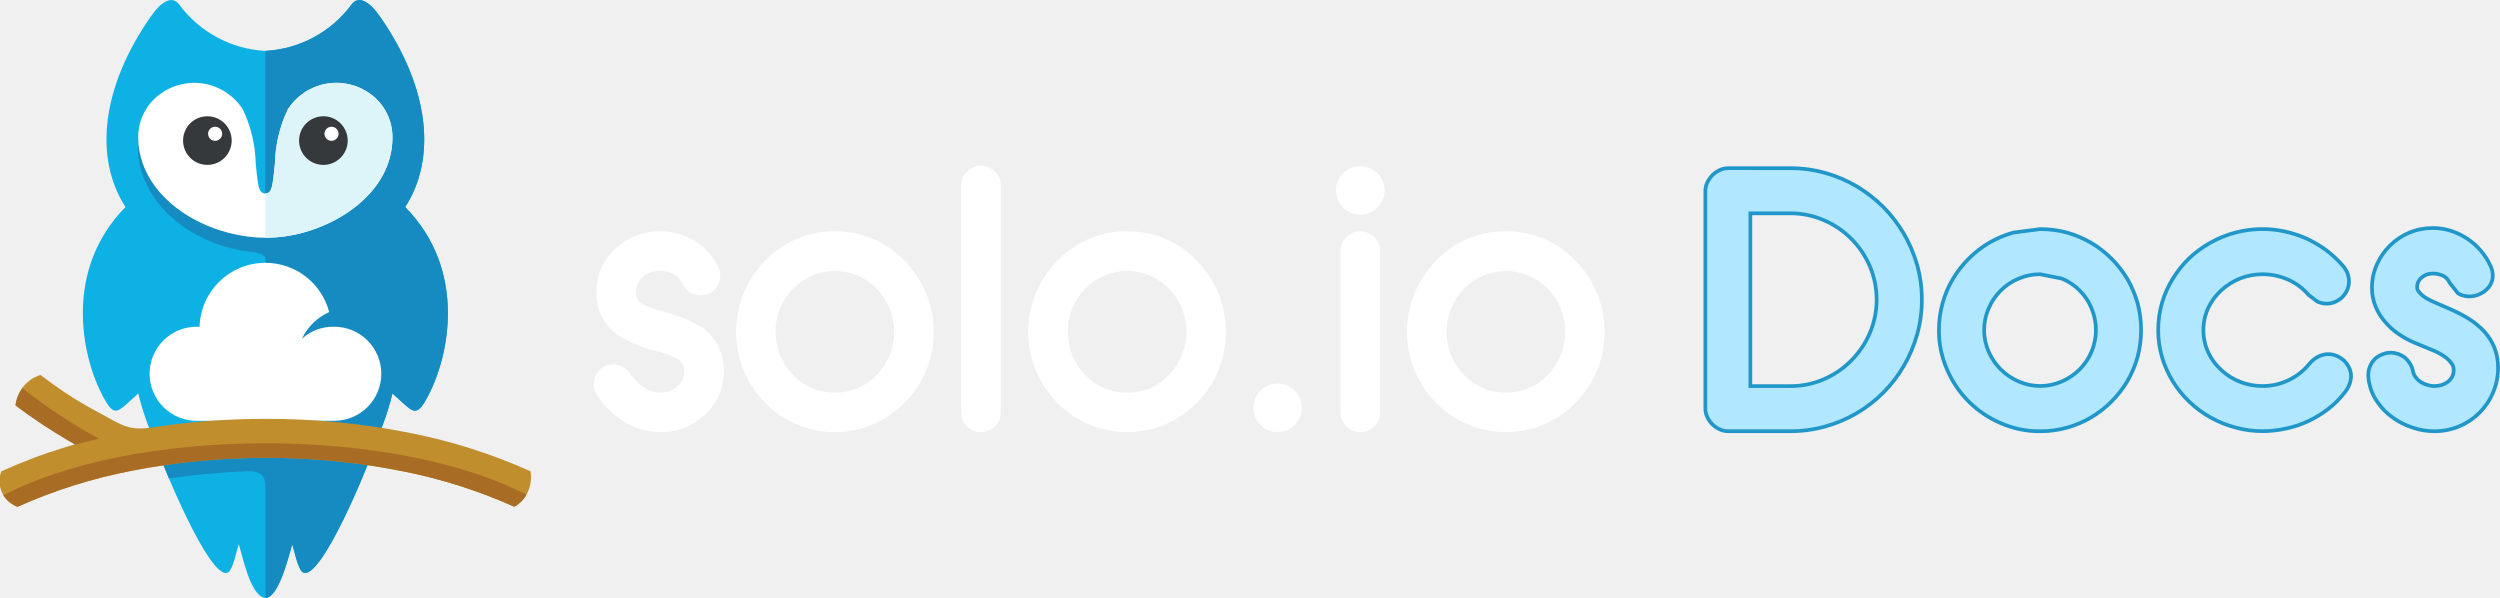
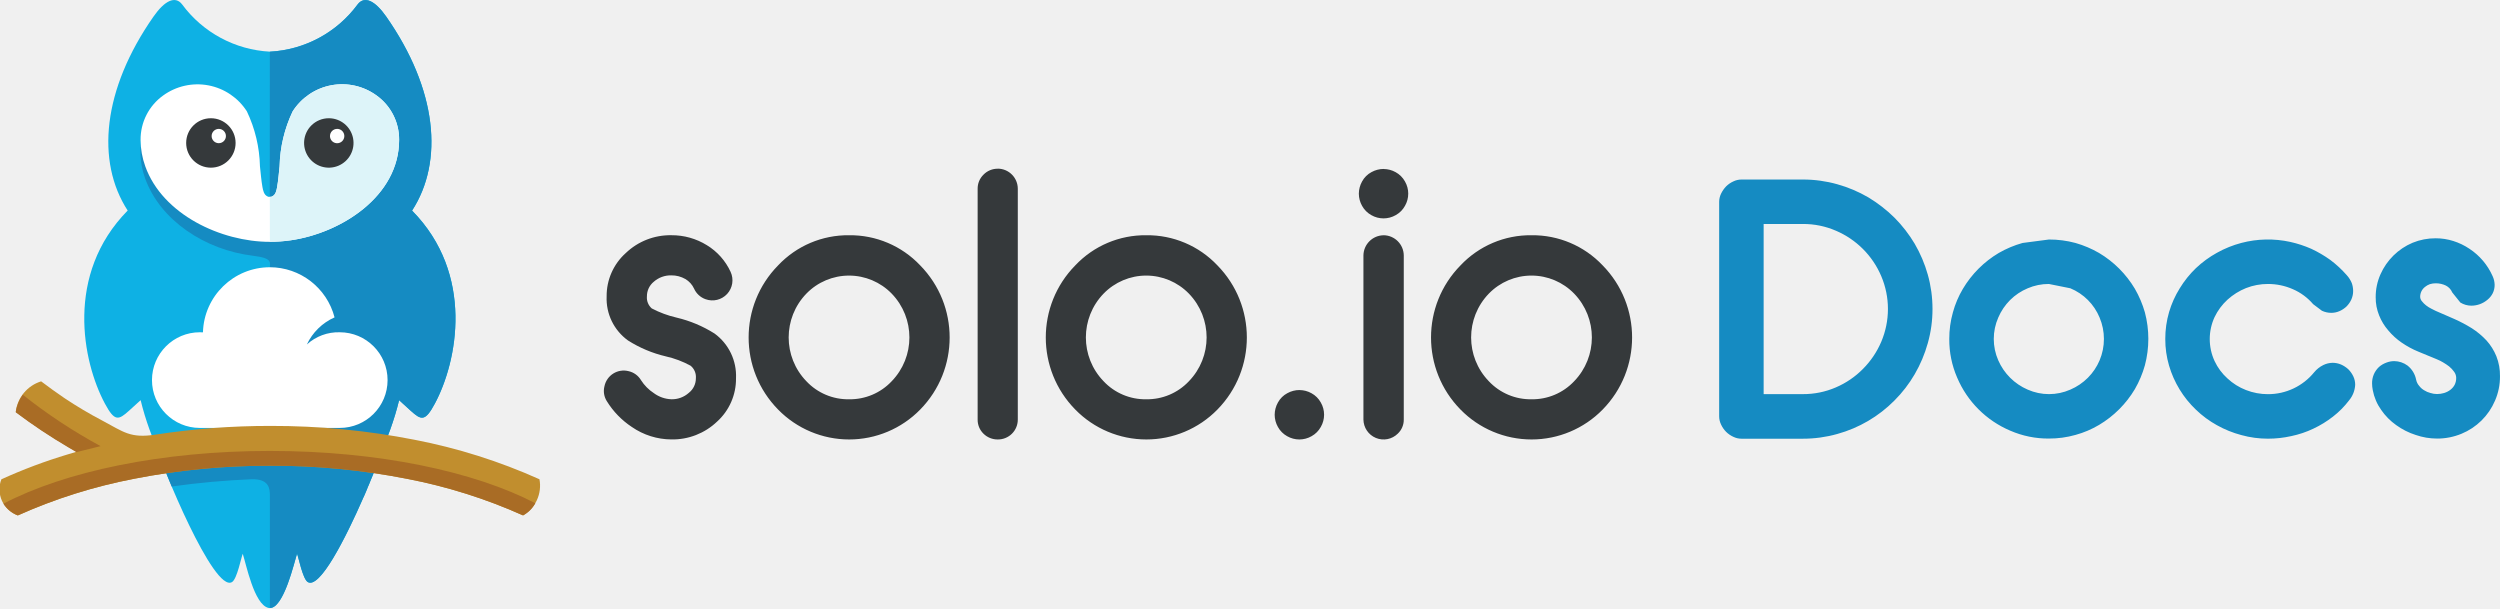
- <svg xmlns="http://www.w3.org/2000/svg" width="168.25" height="40.24" viewBox="0 0 168.25 40.24">
-   <defs>
-     <style>.soloLogoA,.soloLogoD{fill:#fff;}.soloLogoB{fill:#0eb1e4;}.soloLogoB,.soloLogoC,.soloLogoD,.soloLogoE,.soloLogoF,.soloLogoG,.soloLogoH{fill-rule:evenodd;}.soloLogoC{fill:#158bc2;}.soloLogoE{fill:#ddf4f9;}.soloLogoF{fill:#35393b;}.soloLogoG{fill:#c18e2e;}.soloLogoH{fill:#a96c25;}.soloLogoI{fill:#b1e7ff;stroke:#2196c9;stroke-width:0.25px;}</style>
-   </defs>
-   <g transform="translate(-92 -7.977)">
-     <g transform="translate(92 7.977)">
-       <path class="soloLogoA" d="M132.558,35.14a3.793,3.793,0,0,0,2.822-1.193,4.171,4.171,0,0,0,0-5.8,3.934,3.934,0,0,0-5.643,0,4.171,4.171,0,0,0,0,5.8,3.786,3.786,0,0,0,2.821,1.193m-25.494,0a3.792,3.792,0,0,0,2.822-1.193,4.171,4.171,0,0,0,0-5.8,3.934,3.934,0,0,0-5.643,0,4.171,4.171,0,0,0,0,5.8,3.786,3.786,0,0,0,2.822,1.193Zm-19.667,0a3.791,3.791,0,0,0,2.822-1.193,4.173,4.173,0,0,0,0-5.8,3.935,3.935,0,0,0-5.644,0,4.171,4.171,0,0,0,0,5.8A3.788,3.788,0,0,0,87.4,35.14Zm29.8-.61a1.643,1.643,0,0,1,.793.208,1.554,1.554,0,0,1,.618.612,1.615,1.615,0,0,1,.005,1.623,1.552,1.552,0,0,1-.608.609,1.618,1.618,0,0,1-1.621,0,1.565,1.565,0,0,1-.607-.608,1.651,1.651,0,0,1-.217-.806,1.677,1.677,0,0,1,.216-.814,1.507,1.507,0,0,1,.62-.618,1.669,1.669,0,0,1,.8-.205Zm15.358-10.246a6.374,6.374,0,0,1,4.7,1.992,6.815,6.815,0,0,1,0,9.546,6.577,6.577,0,0,1-9.4,0,6.807,6.807,0,0,1,0-9.546A6.355,6.355,0,0,1,132.558,24.284Zm-9.79,0a1.354,1.354,0,0,1,1.333,1.337V36.478a1.26,1.26,0,0,1-.4.937,1.335,1.335,0,0,1-2.274-.937V25.621a1.35,1.35,0,0,1,1.337-1.337Zm0-4.383a1.642,1.642,0,0,1,.793.207,1.555,1.555,0,0,1,.618.612,1.613,1.613,0,0,1,0,1.623,1.546,1.546,0,0,1-.608.609,1.619,1.619,0,0,1-1.62,0,1.564,1.564,0,0,1-.607-.609,1.653,1.653,0,0,1-.216-.806,1.68,1.68,0,0,1,.216-.814,1.516,1.516,0,0,1,.62-.618,1.669,1.669,0,0,1,.8-.2Zm-15.7,4.383a6.372,6.372,0,0,1,4.7,1.992,6.815,6.815,0,0,1,0,9.546,6.577,6.577,0,0,1-9.4,0,6.806,6.806,0,0,1,0-9.546,6.356,6.356,0,0,1,4.7-1.992Zm-9.829-4.406a1.333,1.333,0,0,1,1.326,1.337V36.477A1.313,1.313,0,0,1,97.235,37.8a1.322,1.322,0,0,1-.949-.385,1.28,1.28,0,0,1-.384-.937V21.215a1.282,1.282,0,0,1,.384-.94,1.3,1.3,0,0,1,.949-.4ZM87.4,24.284a6.372,6.372,0,0,1,4.7,1.992,6.815,6.815,0,0,1,0,9.546,6.573,6.573,0,0,1-9.4,0,6.807,6.807,0,0,1,0-9.546,6.354,6.354,0,0,1,4.7-1.993ZM75.642,37.8a4.642,4.642,0,0,1-2.62-.826,5.521,5.521,0,0,1-1.652-1.7,1.259,1.259,0,0,1-.157-.994,1.3,1.3,0,0,1,1.593-1,1.284,1.284,0,0,1,.825.6,2.875,2.875,0,0,0,.849.857,2.072,2.072,0,0,0,1.162.405,1.661,1.661,0,0,0,1.153-.424,1.214,1.214,0,0,0,.467-.963.967.967,0,0,0-.348-.828,6.258,6.258,0,0,0-1.637-.618,8.152,8.152,0,0,1-2.5-1.051,3.411,3.411,0,0,1-1.418-2.927,3.8,3.8,0,0,1,1.268-2.867,4.257,4.257,0,0,1,3.018-1.179,4.4,4.4,0,0,1,2.348.659,4.039,4.039,0,0,1,1.572,1.77,1.329,1.329,0,0,1-1.665,1.8,1.307,1.307,0,0,1-.753-.7,1.437,1.437,0,0,0-.578-.638,1.826,1.826,0,0,0-.927-.243,1.7,1.7,0,0,0-1.162.422,1.235,1.235,0,0,0-.454.966.954.954,0,0,0,.32.8,6.841,6.841,0,0,0,1.643.608A8.25,8.25,0,0,1,78.5,30.793a3.467,3.467,0,0,1,1.418,2.958,3.812,3.812,0,0,1-1.256,2.871A4.267,4.267,0,0,1,75.643,37.8Z" transform="translate(-31.212 -8.717)" />
-       <path class="soloLogoB" d="M14.513,1.1c.73-1.048,1.44-1.412,1.9-.8a7.715,7.715,0,0,0,5.8,3.126A7.715,7.715,0,0,0,28.018.3c.46-.61,1.167-.245,1.9.8,3.365,4.816,3.822,9.569,1.708,12.835,4.155,4.217,3,9.991,1.506,12.775-.641,1.2-.892,1.106-1.6.464-.22-.2-.476-.431-.762-.693A18.9,18.9,0,0,1,29.4,30.264c-.862,1.82-2.751,2.128-2.856-.017H17.884c-.106,2.145-1.994,1.837-2.856.017a18.9,18.9,0,0,1-1.367-3.784c-.287.262-.542.494-.762.693-.709.641-.96.73-1.6-.464C9.806,23.924,8.652,18.15,12.8,13.933,10.69,10.668,11.147,5.915,14.512,1.1" transform="translate(-4.356 0)" />
-       <path class="soloLogoC" d="M25.118,3.422A7.715,7.715,0,0,0,30.922.3c.46-.61,1.167-.245,1.9.8,3.365,4.816,3.822,9.569,1.708,12.835,4.155,4.217,3,9.991,1.506,12.775-.641,1.2-.892,1.106-1.6.464-.22-.2-.476-.431-.762-.693a18.893,18.893,0,0,1-1.367,3.784c-.862,1.82-2.751,2.128-2.856-.017H25.118v-12.5c0-.371.225-.657-1.123-.82-3.166-.384-6.129-2.335-7.13-5.119a5.176,5.176,0,0,1-.307-1.751,3.579,3.579,0,0,1,1.491-2.938A3.877,3.877,0,0,1,23.6,8.163a8.914,8.914,0,0,1,.865,3.633c.049.453.086.934.165,1.381.036.21.094.505.309.6.116.056.041.036.172.036Z" transform="translate(-7.261 0)" />
-       <path class="soloLogoB" d="M24.2,59.609c-.1.221-.372,1.653-.7,1.867-1.205.776-4.716-7.852-4.947-8.815a93.6,93.6,0,0,1,14.9-.009c-.225.943-3.731,9.608-4.95,8.822-.333-.214-.606-1.647-.705-1.867-.176.529-.915,3.808-1.888,3.585-.951-.219-1.476-2.9-1.7-3.585" transform="translate(-8.133 -22.962)" />
-       <path class="soloLogoC" d="M26.313,52.364c2.669,0,5.339.094,7.451.293a23.45,23.45,0,0,1-.839,2.233l-.005.013-.006.015-.006.015-.006.015-.006.015-.006.015-.006.015-.012.03-.006.015-.006.015-.006.015-.007.015,0,.01v.006l-.007.015-.006.015-.006.015-.006.015-.007.015-.007.015L32.8,55.2l-.012.03-.006.015-.007.015-.006.015v.005l0,.01-.006.015-.007.015-.012.03-.007.015-.013.03-.007.015-.006.015-.007.015-.006.016-.007.015-.006.015-.007.015-.007.016-.06.139-.006.012v0l-.007.016-.006.016-.027.062-.007.016-.028.063-.007.016c-1.195,2.74-2.916,6.12-3.7,5.618-.333-.215-.606-1.647-.705-1.868-.168.511-.868,3.6-1.8,3.593V55.759c0-.468-.056-1.108-1.2-1.081a52.951,52.951,0,0,0-5.294.481c-.149-.34-.413-1.023-.542-1.334a60.65,60.65,0,0,1,7.027-.4h.011Z" transform="translate(-8.454 -22.964)" />
-       <path class="soloLogoD" d="M25.121,20.356a9.713,9.713,0,0,0,1.367-.1c3.327-.476,7.187-2.907,7.187-6.645a3.579,3.579,0,0,0-1.491-2.938,3.877,3.877,0,0,0-5.553,1.049,8.915,8.915,0,0,0-.865,3.633c-.049.453-.086.933-.165,1.381-.037.209-.094.505-.309.6-.116.056-.041.036-.172.036s-.056.019-.172-.036c-.214-.1-.272-.393-.309-.6-.079-.449-.116-.928-.165-1.381a8.93,8.93,0,0,0-.865-3.633,3.877,3.877,0,0,0-5.553-1.049,3.579,3.579,0,0,0-1.491,2.938,5.175,5.175,0,0,0,.307,1.751c1.146,3.192,5.025,4.992,8.248,4.992" transform="translate(-7.264 -4.355)" />
-       <path class="soloLogoE" d="M31.807,20.356a9.71,9.71,0,0,0,1.367-.1c3.327-.476,7.187-2.907,7.187-6.645a3.579,3.579,0,0,0-1.491-2.938,3.877,3.877,0,0,0-5.553,1.049,8.915,8.915,0,0,0-.865,3.633c-.049.453-.086.933-.165,1.381-.037.209-.094.505-.309.6-.116.056-.041.036-.172.036Z" transform="translate(-13.948 -4.355)" />
-       <path class="soloLogoF" d="M23.578,13.936a1.636,1.636,0,1,1-1.636,1.636,1.636,1.636,0,0,1,1.636-1.636m7.807,0a1.636,1.636,0,1,1-1.156.479,1.636,1.636,0,0,1,1.156-.479Z" transform="translate(-9.622 -6.111)" />
-       <path class="soloLogoD" d="M22.337,15.19a.474.474,0,1,1-.474.474.474.474,0,0,1,.474-.474m7.833,0a.474.474,0,1,1-.474.474.474.474,0,0,1,.474-.474m-4.451,9.158a4.43,4.43,0,0,0-4.428,4.309q-.1-.006-.2-.006a3.165,3.165,0,0,0,0,6.33h9.264a3.165,3.165,0,0,0,0-6.33,3.1,3.1,0,0,0-2.176.808,3.664,3.664,0,0,1,1.834-1.793,4.432,4.432,0,0,0-4.289-3.318" transform="translate(-7.859 -6.661)" />
-       <path class="soloLogoG" d="M1.042,46.969a2.414,2.414,0,0,1,1.681-2.021c.505.381,1.018.755,1.543,1.109a27.848,27.848,0,0,0,2.517,1.495c1.4.742,1.835,1.179,3.506.921A49.7,49.7,0,0,1,17.9,47.9a48.815,48.815,0,0,1,9.532.916A37.488,37.488,0,0,1,35.7,51.426a2.294,2.294,0,0,1-1.084,2.391,34.874,34.874,0,0,0-7.7-2.425,46.2,46.2,0,0,0-9.018-.865,46.2,46.2,0,0,0-9.018.865,34.878,34.878,0,0,0-7.7,2.429A1.838,1.838,0,0,1,.09,51.433a34.423,34.423,0,0,1,4.395-1.652l.577-.174L4.542,49.3a36.383,36.383,0,0,1-3.5-2.332" transform="translate(0 -19.712)" />
-       <path class="soloLogoH" d="M1.22,47.686a2.66,2.66,0,0,1,.467-1.159,35.091,35.091,0,0,0,5.149,3.4l-1.6.4-.519-.3a36.394,36.394,0,0,1-3.5-2.333M35.605,53.7a1.956,1.956,0,0,1-.813.807,34.873,34.873,0,0,0-7.7-2.425,46.2,46.2,0,0,0-9.018-.865,46.2,46.2,0,0,0-9.018.865,34.879,34.879,0,0,0-7.7,2.429,1.958,1.958,0,0,1-.951-.775c4.056-2.126,10.443-3.5,17.634-3.5,7.148,0,13.506,1.356,17.566,3.461" transform="translate(-0.178 -20.404)" />
+ <svg xmlns="http://www.w3.org/2000/svg" width="159" height="38.675" viewBox="0 0 159 38.675">
+   <g id="Solo-Docs-Logo" transform="translate(-92 -7.977)">
+     <g id="Group_23090" data-name="Group 23090" transform="translate(92 7.977)">
+       <path id="Path_36809" data-name="Path 36809" d="M130.17,34.546a3.645,3.645,0,0,0,2.712-1.146,4.009,4.009,0,0,0,0-5.575,3.781,3.781,0,0,0-5.424,0,4.009,4.009,0,0,0,0,5.575,3.639,3.639,0,0,0,2.712,1.146m-24.5,0A3.645,3.645,0,0,0,108.38,33.4a4.009,4.009,0,0,0,0-5.575,3.781,3.781,0,0,0-5.424,0,4.009,4.009,0,0,0,0,5.575,3.639,3.639,0,0,0,2.712,1.146Zm-18.9,0A3.643,3.643,0,0,0,89.478,33.4a4.01,4.01,0,0,0,0-5.575,3.782,3.782,0,0,0-5.424,0,4.009,4.009,0,0,0,0,5.575,3.64,3.64,0,0,0,2.715,1.146Zm28.643-.586a1.579,1.579,0,0,1,.762.2,1.494,1.494,0,0,1,.594.588,1.553,1.553,0,0,1,0,1.56,1.492,1.492,0,0,1-.584.585,1.555,1.555,0,0,1-1.558,0,1.5,1.5,0,0,1-.583-.584,1.587,1.587,0,0,1-.208-.775,1.612,1.612,0,0,1,.207-.782,1.449,1.449,0,0,1,.6-.594,1.6,1.6,0,0,1,.771-.2Zm14.761-9.847a6.126,6.126,0,0,1,4.52,1.915,6.55,6.55,0,0,1,0,9.174,6.322,6.322,0,0,1-9.036,0,6.542,6.542,0,0,1,0-9.174A6.107,6.107,0,0,1,130.17,24.113Zm-9.409,0a1.3,1.3,0,0,1,1.282,1.285V35.832a1.211,1.211,0,0,1-.381.9,1.283,1.283,0,0,1-2.185-.9V25.4a1.3,1.3,0,0,1,1.285-1.285Zm0-4.212a1.578,1.578,0,0,1,.762.2,1.5,1.5,0,0,1,.594.588,1.55,1.55,0,0,1,0,1.559,1.486,1.486,0,0,1-.584.585,1.556,1.556,0,0,1-1.557,0,1.5,1.5,0,0,1-.583-.585,1.588,1.588,0,0,1-.208-.775,1.615,1.615,0,0,1,.207-.782,1.457,1.457,0,0,1,.6-.594,1.6,1.6,0,0,1,.769-.2Zm-15.093,4.212a6.124,6.124,0,0,1,4.52,1.915,6.55,6.55,0,0,1,0,9.174,6.321,6.321,0,0,1-9.035,0,6.541,6.541,0,0,1,0-9.174,6.108,6.108,0,0,1,4.517-1.915Zm-9.447-4.235a1.281,1.281,0,0,1,1.274,1.285V35.832a1.262,1.262,0,0,1-1.273,1.27,1.271,1.271,0,0,1-.912-.37,1.23,1.23,0,0,1-.369-.9V21.163a1.233,1.233,0,0,1,.369-.9,1.251,1.251,0,0,1,.912-.381Zm-9.455,4.235a6.125,6.125,0,0,1,4.52,1.915,6.55,6.55,0,0,1,0,9.174,6.318,6.318,0,0,1-9.033,0,6.542,6.542,0,0,1,0-9.174,6.107,6.107,0,0,1,4.516-1.915ZM75.468,37.1a4.462,4.462,0,0,1-2.518-.794,5.307,5.307,0,0,1-1.588-1.637,1.21,1.21,0,0,1-.151-.955,1.25,1.25,0,0,1,1.531-.957,1.234,1.234,0,0,1,.793.574,2.763,2.763,0,0,0,.816.824,1.992,1.992,0,0,0,1.117.39,1.6,1.6,0,0,0,1.108-.408,1.167,1.167,0,0,0,.449-.925.929.929,0,0,0-.335-.8,6.015,6.015,0,0,0-1.574-.594,7.835,7.835,0,0,1-2.405-1.01A3.279,3.279,0,0,1,71.349,28a3.657,3.657,0,0,1,1.218-2.755,4.091,4.091,0,0,1,2.9-1.133,4.229,4.229,0,0,1,2.257.634,3.882,3.882,0,0,1,1.511,1.7,1.278,1.278,0,0,1-1.6,1.734,1.256,1.256,0,0,1-.724-.669,1.381,1.381,0,0,0-.555-.613,1.755,1.755,0,0,0-.891-.233,1.632,1.632,0,0,0-1.117.406,1.187,1.187,0,0,0-.437.928.917.917,0,0,0,.308.769,6.575,6.575,0,0,0,1.579.584,7.929,7.929,0,0,1,2.416,1.014,3.332,3.332,0,0,1,1.363,2.843,3.663,3.663,0,0,1-1.207,2.76,4.1,4.1,0,0,1-2.9,1.131Z" transform="translate(-32.767 -9.152)" fill="#35393b" />
+       <path id="Path_36810" data-name="Path 36810" d="M14.334,1.056C15.036.049,15.718-.3,16.16.285a7.415,7.415,0,0,0,5.577,3,7.415,7.415,0,0,0,5.577-3c.442-.587,1.122-.236,1.826.771,3.234,4.629,3.674,9.2,1.642,12.336,3.993,4.052,2.882,9.6,1.447,12.278-.616,1.149-.857,1.063-1.538.446-.212-.191-.457-.414-.733-.666a18.161,18.161,0,0,1-1.313,3.636C27.816,30.835,26,31.132,25.9,29.07H17.575c-.1,2.062-1.916,1.765-2.745.017a18.161,18.161,0,0,1-1.313-3.636c-.276.251-.521.475-.733.666-.682.616-.922.7-1.538-.446C9.811,22.994,8.7,17.444,12.693,13.391,10.661,10.253,11.1,5.685,14.334,1.056" transform="translate(-4.573 0)" fill="#0eb1e4" />
+       <path id="Path_36811" data-name="Path 36811" d="M24.785,3.289a7.415,7.415,0,0,0,5.577-3c.442-.587,1.122-.236,1.826.771,3.234,4.629,3.674,9.2,1.641,12.336,3.993,4.052,2.882,9.6,1.447,12.278-.616,1.149-.857,1.062-1.538.446-.212-.191-.457-.414-.733-.666a18.158,18.158,0,0,1-1.313,3.636c-.829,1.749-2.644,2.045-2.745-.017H24.785V17.053c0-.356.216-.631-1.079-.788-3.043-.369-5.891-2.244-6.853-4.92a4.974,4.974,0,0,1-.3-1.683,3.439,3.439,0,0,1,1.433-2.824,3.727,3.727,0,0,1,5.337,1.007,8.568,8.568,0,0,1,.831,3.491c.047.435.083.9.159,1.327.035.2.091.486.3.581.112.054.039.035.166.035Z" transform="translate(-7.623 0)" fill="#158bc2" />
+       <path id="Path_36812" data-name="Path 36812" d="M23.977,59.327c-.095.212-.357,1.589-.677,1.795-1.159.746-4.533-7.547-4.755-8.472a89.954,89.954,0,0,1,14.318-.009c-.216.907-3.586,9.234-4.758,8.478-.32-.206-.583-1.583-.678-1.795-.169.508-.879,3.66-1.814,3.445-.914-.21-1.419-2.79-1.637-3.445" transform="translate(-8.538 -24.106)" fill="#0eb1e4" />
+       <path id="Path_36813" data-name="Path 36813" d="M26.039,52.364c2.565,0,5.131.091,7.161.281a22.538,22.538,0,0,1-.806,2.146l0,.013-.006.014-.006.014-.006.014-.006.014-.006.014-.006.014-.012.029-.006.014-.006.014-.006.014-.006.014,0,.009v.005L32.307,55l-.006.014-.006.014-.006.014-.006.014-.006.014-.006.014-.012.029-.006.015-.006.015-.006.014v0l0,.01-.006.015-.006.014-.012.029-.006.015-.012.029-.006.015-.006.015-.006.015-.006.015-.006.015-.006.014-.006.015-.006.015-.058.134-.005.012v0l-.007.015-.006.015-.026.06-.006.015-.026.06L32,55.721c-1.148,2.633-2.8,5.882-3.555,5.4-.32-.207-.583-1.583-.678-1.8-.162.492-.834,3.462-1.727,3.454V55.627c0-.45-.054-1.065-1.156-1.039a50.892,50.892,0,0,0-5.088.462c-.143-.327-.4-.983-.521-1.282a58.291,58.291,0,0,1,6.754-.385h.011Z" transform="translate(-8.875 -24.108)" fill="#158bc2" />
+       <path id="Path_36814" data-name="Path 36814" d="M24.789,19.951a9.335,9.335,0,0,0,1.314-.094c3.2-.457,6.907-2.794,6.907-6.386a3.44,3.44,0,0,0-1.433-2.824,3.726,3.726,0,0,0-5.337,1.008,8.568,8.568,0,0,0-.832,3.491c-.047.435-.083.9-.158,1.327-.036.2-.091.486-.3.58-.112.054-.039.035-.166.035s-.054.018-.166-.035c-.206-.1-.262-.378-.3-.58-.076-.432-.111-.891-.159-1.327a8.582,8.582,0,0,0-.831-3.491A3.726,3.726,0,0,0,18,10.647a3.44,3.44,0,0,0-1.433,2.824,4.974,4.974,0,0,0,.3,1.683c1.1,3.068,4.83,4.8,7.927,4.8" transform="translate(-7.626 -4.572)" fill="#fff" />
+       <path id="Path_36815" data-name="Path 36815" d="M31.807,19.951a9.332,9.332,0,0,0,1.314-.094c3.2-.457,6.907-2.794,6.907-6.386a3.44,3.44,0,0,0-1.433-2.824,3.726,3.726,0,0,0-5.337,1.008,8.568,8.568,0,0,0-.832,3.491c-.047.435-.083.9-.158,1.327-.036.2-.091.486-.3.58-.112.054-.039.035-.166.035Z" transform="translate(-14.643 -4.573)" fill="#ddf4f9" />
+       <path id="Path_36816" data-name="Path 36816" d="M23.514,13.936a1.572,1.572,0,1,1-1.572,1.572,1.572,1.572,0,0,1,1.572-1.572m7.5,0a1.572,1.572,0,1,1-1.111.46,1.572,1.572,0,0,1,1.111-.46Z" transform="translate(-10.102 -6.416)" fill="#35393b" />
+       <path id="Path_36817" data-name="Path 36817" d="M22.165,15.19a.455.455,0,1,1-.455.455.455.455,0,0,1,.455-.455m7.528,0a.456.456,0,1,1-.455.455.455.455,0,0,1,.455-.455m-4.278,8.8a4.258,4.258,0,0,0-4.256,4.141q-.1-.006-.2-.006a3.042,3.042,0,0,0,0,6.084h8.9a3.042,3.042,0,0,0,0-6.084,2.979,2.979,0,0,0-2.092.777,3.522,3.522,0,0,1,1.762-1.724,4.26,4.26,0,0,0-4.122-3.189" transform="translate(-8.251 -6.993)" fill="#fff" />
+       <path id="Path_36818" data-name="Path 36818" d="M1,46.891a2.32,2.32,0,0,1,1.616-1.943c.486.366.978.725,1.483,1.066A26.765,26.765,0,0,0,6.519,47.45c1.345.713,1.764,1.133,3.369.886a47.768,47.768,0,0,1,7.316-.554,46.916,46.916,0,0,1,9.161.881,36.029,36.029,0,0,1,7.945,2.512,2.2,2.2,0,0,1-1.042,2.3,33.517,33.517,0,0,0-7.4-2.331,44.4,44.4,0,0,0-8.667-.831,44.405,44.405,0,0,0-8.667.831,33.521,33.521,0,0,0-7.4,2.334,1.766,1.766,0,0,1-1.047-2.3A33.085,33.085,0,0,1,4.31,49.593l.554-.167-.5-.294A34.968,34.968,0,0,1,1,46.891" transform="translate(0 -20.694)" fill="#c18e2e" />
+       <path id="Path_36819" data-name="Path 36819" d="M1.188,47.641a2.556,2.556,0,0,1,.449-1.114,33.726,33.726,0,0,0,4.948,3.268l-1.535.382-.5-.293a34.977,34.977,0,0,1-3.364-2.242m33.048,5.782a1.88,1.88,0,0,1-.781.776,33.516,33.516,0,0,0-7.4-2.331,44.405,44.405,0,0,0-8.667-.831,44.4,44.4,0,0,0-8.667.831A33.522,33.522,0,0,0,1.32,54.2a1.882,1.882,0,0,1-.914-.745C4.3,51.415,10.443,50.1,17.354,50.1c6.87,0,12.981,1.3,16.882,3.327" transform="translate(-0.187 -21.421)" fill="#a96c25" />
    </g>
-     <path class="soloLogoI" d="M3.8,22.181H6.49a5.6,5.6,0,0,0,2.25-.459,5.813,5.813,0,0,0,1.849-1.26,5.911,5.911,0,0,0,1.249-1.849,5.739,5.739,0,0,0,0-4.5,5.861,5.861,0,0,0-3.1-3.1,5.6,5.6,0,0,0-2.25-.459H3.8ZM6.49,7.516a8.616,8.616,0,0,1,2.344.318,9.053,9.053,0,0,1,2.12.9,9.6,9.6,0,0,1,1.79,1.39,9.218,9.218,0,0,1,1.378,1.79,9.109,9.109,0,0,1,.9,2.108,8.616,8.616,0,0,1,.318,2.344,8.533,8.533,0,0,1-.318,2.344,9.053,9.053,0,0,1-.9,2.12,8.769,8.769,0,0,1-1.378,1.79A8.789,8.789,0,0,1,8.834,24.9a8.616,8.616,0,0,1-2.344.318H2.285a1.27,1.27,0,0,1-.554-.13,1.687,1.687,0,0,1-.495-.342A1.739,1.739,0,0,1,.9,24.266a1.3,1.3,0,0,1-.13-.565V9.035A1.27,1.27,0,0,1,.9,8.482a1.922,1.922,0,0,1,.342-.495,1.687,1.687,0,0,1,.495-.342,1.27,1.27,0,0,1,.554-.13ZM23.3,14.654a3.621,3.621,0,0,0-1.449.294,3.745,3.745,0,0,0-1.2.8,3.822,3.822,0,0,0-.813,1.2,3.636,3.636,0,0,0,0,2.921,3.861,3.861,0,0,0,2.014,2,3.608,3.608,0,0,0,2.909,0,3.822,3.822,0,0,0,1.2-.813,3.78,3.78,0,0,0,.8-1.19,3.77,3.77,0,0,0,0-2.921,3.681,3.681,0,0,0-2-2Zm0-3.039a6.922,6.922,0,0,1,1.814.236,7.172,7.172,0,0,1,1.614.683,7.038,7.038,0,0,1,2.45,2.45A7.172,7.172,0,0,1,29.86,16.6a7.056,7.056,0,0,1,0,3.616,7.113,7.113,0,0,1-.683,1.626,7.038,7.038,0,0,1-2.45,2.45,6.52,6.52,0,0,1-1.614.683,6.612,6.612,0,0,1-1.814.247,6.5,6.5,0,0,1-2.639-.542,6.834,6.834,0,0,1-3.628-3.628,6.5,6.5,0,0,1-.542-2.639,6.612,6.612,0,0,1,.247-1.814,6.52,6.52,0,0,1,.683-1.614,7.038,7.038,0,0,1,2.45-2.45A7.113,7.113,0,0,1,21.5,11.85Zm18.057,4.417a3.817,3.817,0,0,0-1.39-1.025,4.21,4.21,0,0,0-1.7-.353,4.081,4.081,0,0,0-1.508.283,4.228,4.228,0,0,0-1.26.789,3.888,3.888,0,0,0-.883,1.19,3.584,3.584,0,0,0,0,3,3.708,3.708,0,0,0,.883,1.19,3.936,3.936,0,0,0,1.26.789,4.081,4.081,0,0,0,1.508.283,4.057,4.057,0,0,0,3.157-1.5,1.885,1.885,0,0,1,.624-.495,1.508,1.508,0,0,1,.636-.153,1.488,1.488,0,0,1,.577.118,1.836,1.836,0,0,1,.495.318,1.739,1.739,0,0,1,.342.483,1.321,1.321,0,0,1,.13.577,1.8,1.8,0,0,1-.412,1.06,5.978,5.978,0,0,1-1.107,1.119,7.016,7.016,0,0,1-1.343.825,6.681,6.681,0,0,1-1.508.507,7.257,7.257,0,0,1-1.59.177,6.739,6.739,0,0,1-1.826-.247,7.147,7.147,0,0,1-1.661-.671,6.8,6.8,0,0,1-1.437-1.06,6.811,6.811,0,0,1-1.838-3,6.373,6.373,0,0,1-.259-1.826,6.494,6.494,0,0,1,.259-1.838,6.6,6.6,0,0,1,.73-1.626,6.88,6.88,0,0,1,1.107-1.378,7.027,7.027,0,0,1,1.437-1.048,7.147,7.147,0,0,1,1.661-.671,7.143,7.143,0,0,1,3.345-.071,7.694,7.694,0,0,1,1.437.471,8.125,8.125,0,0,1,1.307.766,7.362,7.362,0,0,1,1.119,1.037,1.88,1.88,0,0,1,.342.542,1.64,1.64,0,0,1,.094.542,1.432,1.432,0,0,1-.118.577,1.643,1.643,0,0,1-.33.483,1.664,1.664,0,0,1-.483.318,1.4,1.4,0,0,1-.565.118,1.5,1.5,0,0,1-.636-.141Zm9.506-.8a.941.941,0,0,0-.436-.471,1.581,1.581,0,0,0-.695-.153,1.335,1.335,0,0,0-.4.059,1.13,1.13,0,0,0-.33.188.848.848,0,0,0-.33.671.469.469,0,0,0,.118.306,1.6,1.6,0,0,0,.283.283,2.066,2.066,0,0,0,.353.224q.177.094.306.153L51,17.045a9.684,9.684,0,0,1,1.2.636,5.2,5.2,0,0,1,1,.836,3.687,3.687,0,0,1,.671,1.072,3.562,3.562,0,0,1,.247,1.366,4.111,4.111,0,0,1-.342,1.673A4.241,4.241,0,0,1,51.5,24.89a4.294,4.294,0,0,1-1.673.33,4.459,4.459,0,0,1-1.461-.247,4.715,4.715,0,0,1-1.331-.671,4.147,4.147,0,0,1-1.025-1.037,3.41,3.41,0,0,1-.577-1.355q-.024-.13-.035-.236a1.919,1.919,0,0,1-.012-.212,1.508,1.508,0,0,1,.471-1.131,1.562,1.562,0,0,1,.495-.294,1.507,1.507,0,0,1,.554-.106,1.556,1.556,0,0,1,.907.306,1.629,1.629,0,0,1,.589.978.88.88,0,0,0,.2.4,1.156,1.156,0,0,0,.342.306,1.439,1.439,0,0,0,.436.188,1.479,1.479,0,0,0,.448.071,1.672,1.672,0,0,0,.483-.071,1.344,1.344,0,0,0,.424-.212,1.045,1.045,0,0,0,.294-.342,1.02,1.02,0,0,0,.106-.483.707.707,0,0,0-.141-.412,1.869,1.869,0,0,0-.342-.365,3.98,3.98,0,0,0-.424-.283,3.157,3.157,0,0,0-.4-.2l-1.284-.53a6.043,6.043,0,0,1-1.131-.613,4.468,4.468,0,0,1-.919-.836,3.52,3.52,0,0,1-.624-1.025,3.184,3.184,0,0,1-.236-1.237,3.79,3.79,0,0,1,.33-1.578,4.174,4.174,0,0,1,2.191-2.144,4.1,4.1,0,0,1,1.578-.306,3.957,3.957,0,0,1,1.213.188,4.283,4.283,0,0,1,1.1.53,4.341,4.341,0,0,1,1.578,1.861,1.482,1.482,0,0,1,.141.6,1.272,1.272,0,0,1-.13.577,1.366,1.366,0,0,1-.365.448,1.708,1.708,0,0,1-1.1.4,1.441,1.441,0,0,1-.754-.212Z" transform="translate(206 11.78)" />
+     <path id="Path_38201" data-name="Path 38201" d="M3.594,21.164h2.5a5.209,5.209,0,0,0,2.094-.428,5.41,5.41,0,0,0,1.721-1.173,5.5,5.5,0,0,0,1.162-1.721,5.341,5.341,0,0,0,0-4.188,5.454,5.454,0,0,0-2.883-2.883,5.209,5.209,0,0,0-2.094-.428h-2.5Zm2.5-13.648a8.019,8.019,0,0,1,2.182.3,8.426,8.426,0,0,1,1.973.833,8.932,8.932,0,0,1,1.666,1.294A8.579,8.579,0,0,1,13.2,11.6a8.477,8.477,0,0,1,.833,1.962,8.019,8.019,0,0,1,.3,2.182,7.942,7.942,0,0,1-.3,2.182A8.426,8.426,0,0,1,13.2,19.9a8.161,8.161,0,0,1-1.283,1.666A8.179,8.179,0,0,1,8.275,23.7a8.019,8.019,0,0,1-2.182.3H2.18a1.182,1.182,0,0,1-.515-.121,1.57,1.57,0,0,1-.46-.318A1.619,1.619,0,0,1,.886,23.1a1.205,1.205,0,0,1-.121-.526V8.93a1.182,1.182,0,0,1,.121-.515,1.788,1.788,0,0,1,.318-.46,1.57,1.57,0,0,1,.46-.318,1.182,1.182,0,0,1,.515-.121Zm15.643,6.643a3.37,3.37,0,0,0-1.348.274,3.485,3.485,0,0,0-1.118.745,3.557,3.557,0,0,0-.756,1.118,3.384,3.384,0,0,0,0,2.719,3.593,3.593,0,0,0,1.875,1.864,3.358,3.358,0,0,0,2.708,0,3.557,3.557,0,0,0,1.118-.756,3.518,3.518,0,0,0,.745-1.107,3.508,3.508,0,0,0,0-2.719A3.426,3.426,0,0,0,23.1,14.433Zm0-2.828a6.442,6.442,0,0,1,1.688.219,6.675,6.675,0,0,1,1.5.636,6.55,6.55,0,0,1,2.28,2.28,6.675,6.675,0,0,1,.636,1.5,6.567,6.567,0,0,1,0,3.365,6.619,6.619,0,0,1-.636,1.513,6.55,6.55,0,0,1-2.28,2.28,6.068,6.068,0,0,1-1.5.636,6.154,6.154,0,0,1-1.688.23,6.052,6.052,0,0,1-2.456-.5A6.36,6.36,0,0,1,15.9,20.111a6.052,6.052,0,0,1-.5-2.456,6.154,6.154,0,0,1,.23-1.688,6.068,6.068,0,0,1,.636-1.5,6.55,6.55,0,0,1,2.28-2.28,6.62,6.62,0,0,1,1.513-.636Zm16.805,4.111a3.552,3.552,0,0,0-1.294-.954,3.918,3.918,0,0,0-1.579-.329,3.8,3.8,0,0,0-1.4.263,3.935,3.935,0,0,0-1.173.734,3.618,3.618,0,0,0-.822,1.107,3.336,3.336,0,0,0,0,2.8,3.451,3.451,0,0,0,.822,1.107,3.663,3.663,0,0,0,1.173.734,3.8,3.8,0,0,0,1.4.263,3.775,3.775,0,0,0,2.938-1.392,1.755,1.755,0,0,1,.581-.46,1.4,1.4,0,0,1,.592-.143,1.385,1.385,0,0,1,.537.11,1.708,1.708,0,0,1,.46.3,1.619,1.619,0,0,1,.318.449,1.229,1.229,0,0,1,.121.537,1.671,1.671,0,0,1-.384.987,5.564,5.564,0,0,1-1.03,1.041,6.529,6.529,0,0,1-1.25.767,6.218,6.218,0,0,1-1.4.471,6.754,6.754,0,0,1-1.48.164,6.272,6.272,0,0,1-1.7-.23,6.652,6.652,0,0,1-1.546-.625,6.327,6.327,0,0,1-1.337-.987,6.339,6.339,0,0,1-1.71-2.8,5.931,5.931,0,0,1-.241-1.7,6.044,6.044,0,0,1,.241-1.71,6.143,6.143,0,0,1,.68-1.513,6.4,6.4,0,0,1,1.03-1.283,6.54,6.54,0,0,1,1.337-.976,6.652,6.652,0,0,1,1.546-.625,6.647,6.647,0,0,1,3.113-.066,7.16,7.16,0,0,1,1.337.438,7.562,7.562,0,0,1,1.217.713,6.851,6.851,0,0,1,1.041.965,1.749,1.749,0,0,1,.318.5,1.527,1.527,0,0,1,.088.5,1.333,1.333,0,0,1-.11.537,1.529,1.529,0,0,1-.307.449,1.549,1.549,0,0,1-.449.3,1.306,1.306,0,0,1-.526.11,1.4,1.4,0,0,1-.592-.132Zm8.847-.745a.876.876,0,0,0-.406-.438,1.471,1.471,0,0,0-.647-.143,1.243,1.243,0,0,0-.373.055,1.051,1.051,0,0,0-.307.175.789.789,0,0,0-.307.625.437.437,0,0,0,.11.285,1.493,1.493,0,0,0,.263.263,1.922,1.922,0,0,0,.329.208q.164.088.285.143l1.184.515a9.012,9.012,0,0,1,1.118.592,4.835,4.835,0,0,1,.932.778,3.432,3.432,0,0,1,.625,1,3.315,3.315,0,0,1,.23,1.272,3.826,3.826,0,0,1-.318,1.557,3.947,3.947,0,0,1-2.127,2.1,4,4,0,0,1-1.557.307,4.149,4.149,0,0,1-1.359-.23,4.388,4.388,0,0,1-1.239-.625,3.86,3.86,0,0,1-.954-.965,3.174,3.174,0,0,1-.537-1.261q-.022-.121-.033-.219a1.786,1.786,0,0,1-.011-.2,1.4,1.4,0,0,1,.438-1.052,1.454,1.454,0,0,1,.46-.274,1.4,1.4,0,0,1,.515-.1,1.448,1.448,0,0,1,.844.285,1.516,1.516,0,0,1,.548.91.819.819,0,0,0,.186.373,1.076,1.076,0,0,0,.318.285,1.339,1.339,0,0,0,.406.175,1.377,1.377,0,0,0,.417.066,1.556,1.556,0,0,0,.449-.066,1.251,1.251,0,0,0,.395-.2.972.972,0,0,0,.274-.318.949.949,0,0,0,.1-.449.658.658,0,0,0-.132-.384,1.74,1.74,0,0,0-.318-.34,3.7,3.7,0,0,0-.395-.263,2.938,2.938,0,0,0-.373-.186l-1.195-.493a5.624,5.624,0,0,1-1.052-.57,4.158,4.158,0,0,1-.855-.778,3.276,3.276,0,0,1-.581-.954,2.964,2.964,0,0,1-.219-1.151,3.527,3.527,0,0,1,.307-1.469,3.884,3.884,0,0,1,2.039-2,3.812,3.812,0,0,1,1.469-.285,3.682,3.682,0,0,1,1.129.175,3.987,3.987,0,0,1,1.02.493,4.04,4.04,0,0,1,1.469,1.732,1.38,1.38,0,0,1,.132.559,1.184,1.184,0,0,1-.121.537,1.272,1.272,0,0,1-.34.417,1.589,1.589,0,0,1-1.02.373,1.341,1.341,0,0,1-.7-.2Z" transform="translate(200.574 11.879)" fill="#158bc2" />
  </g>
</svg>
